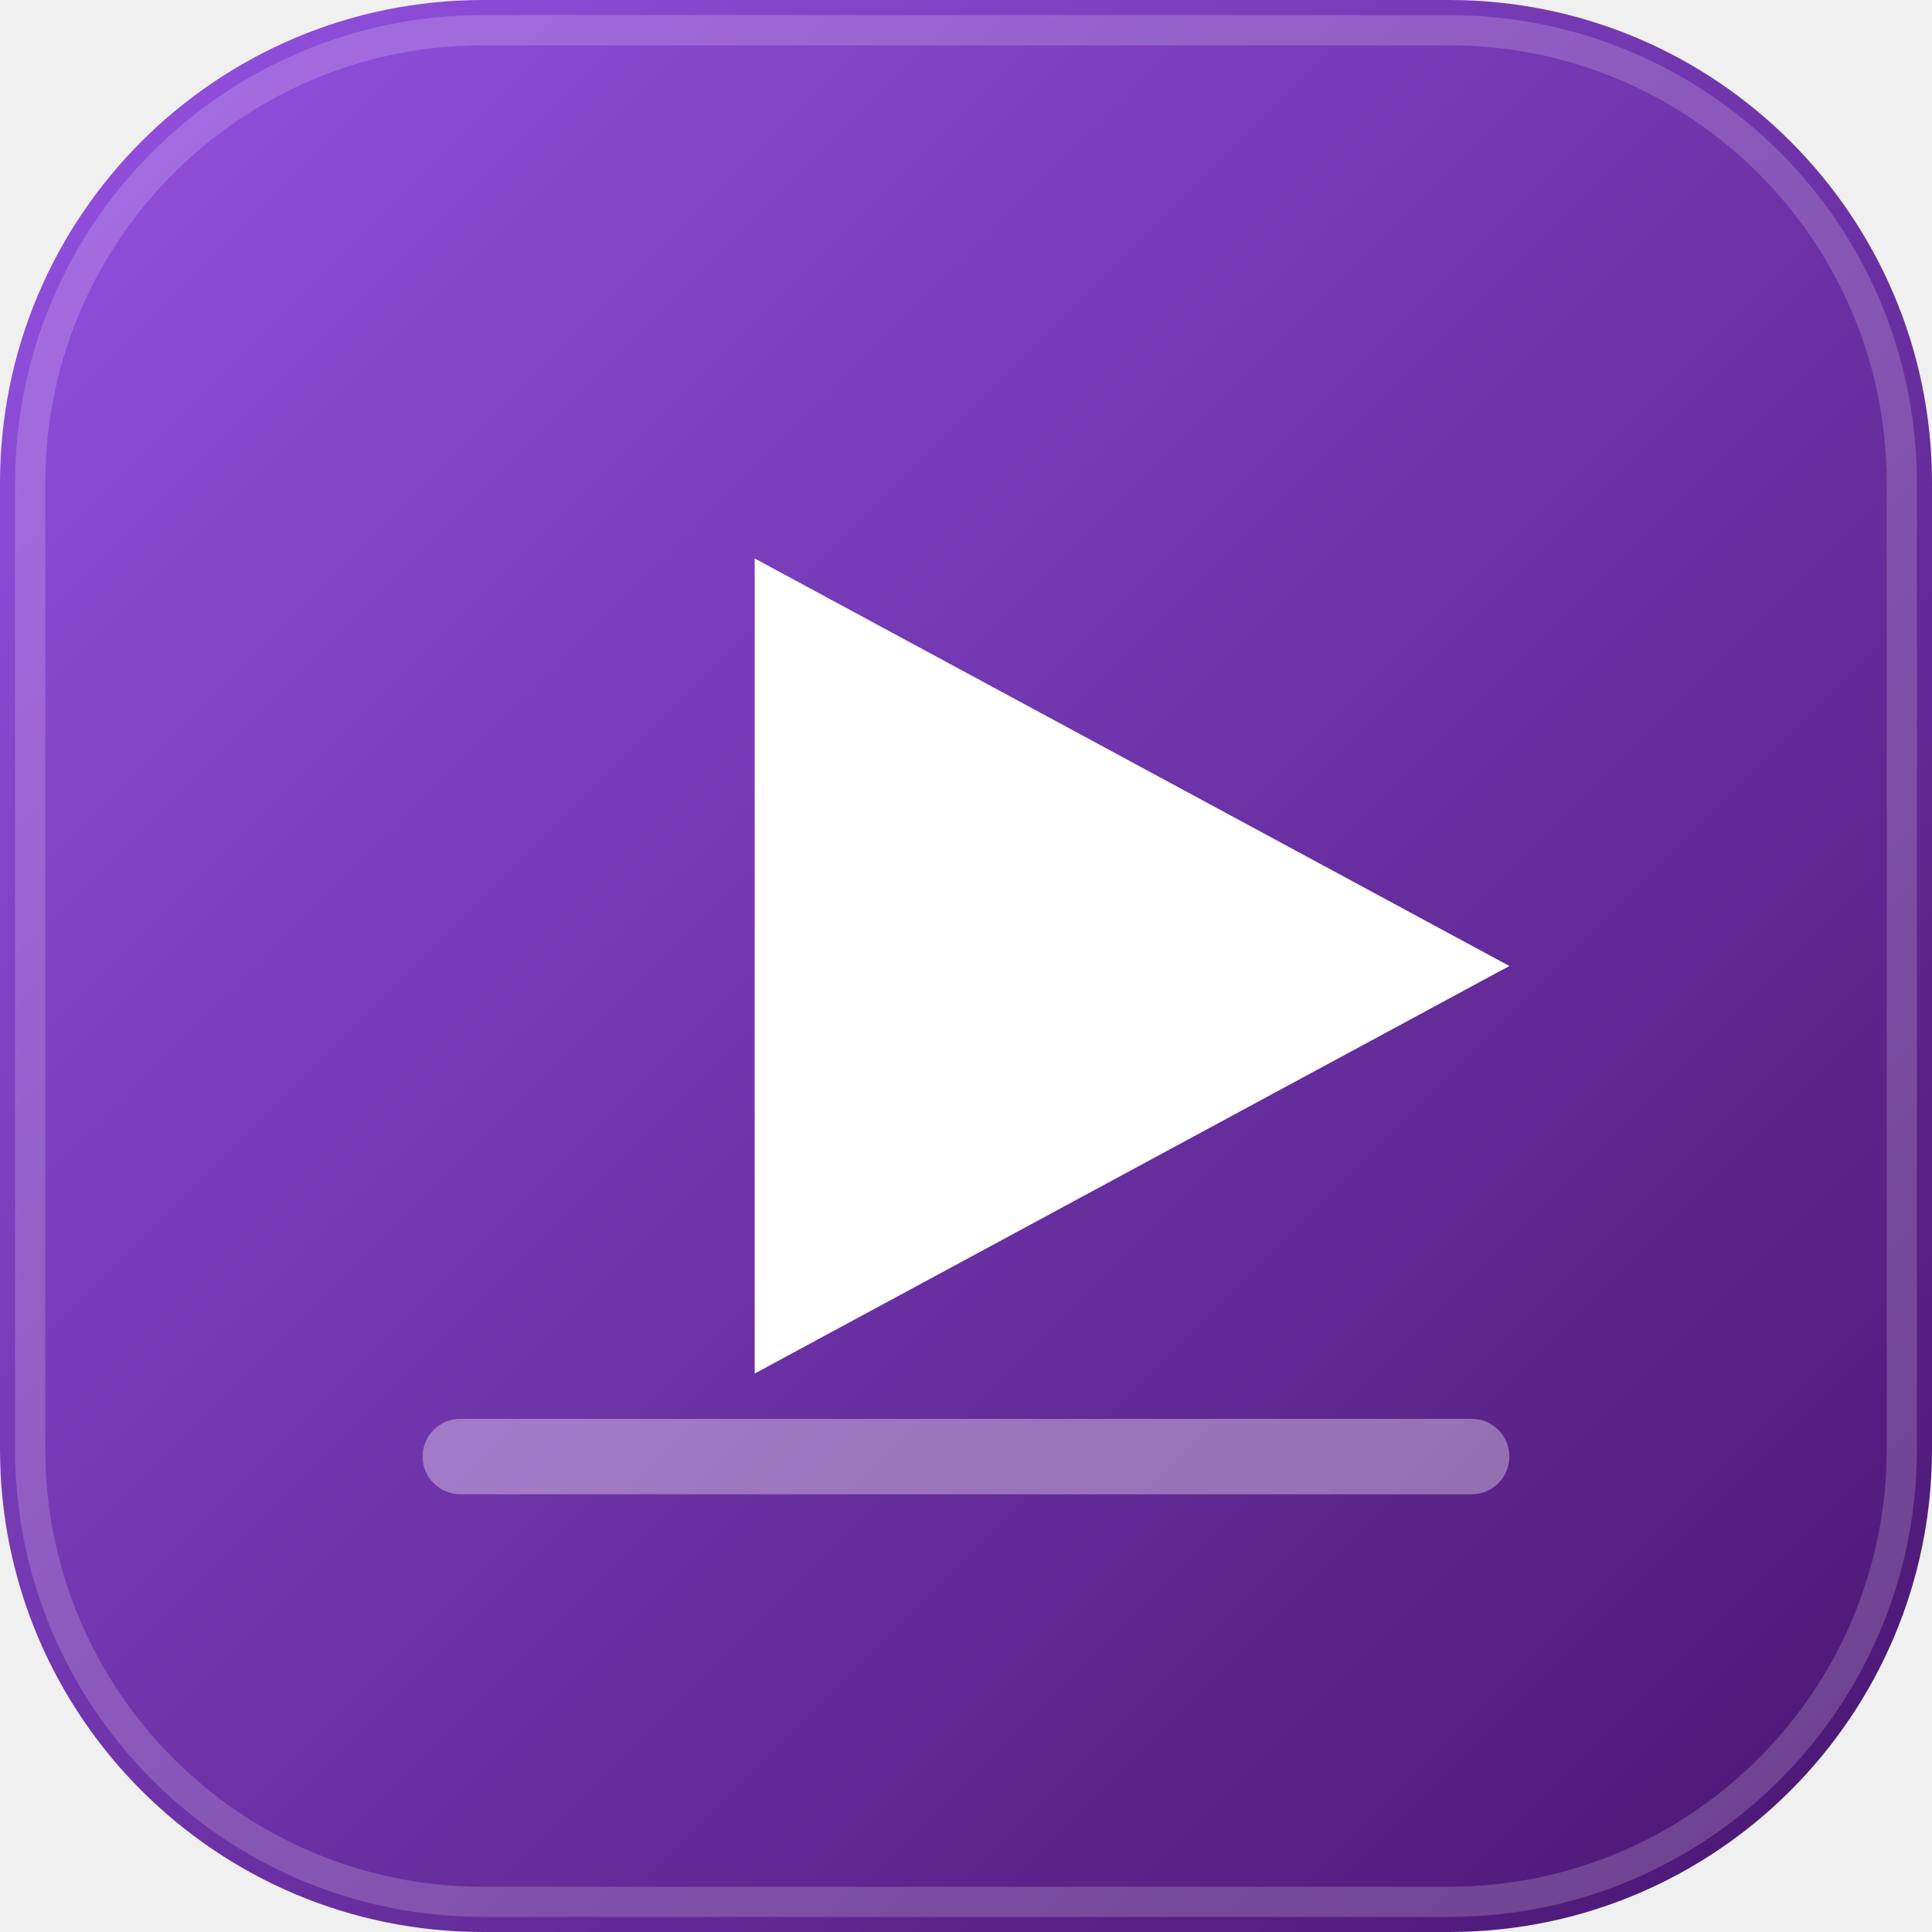
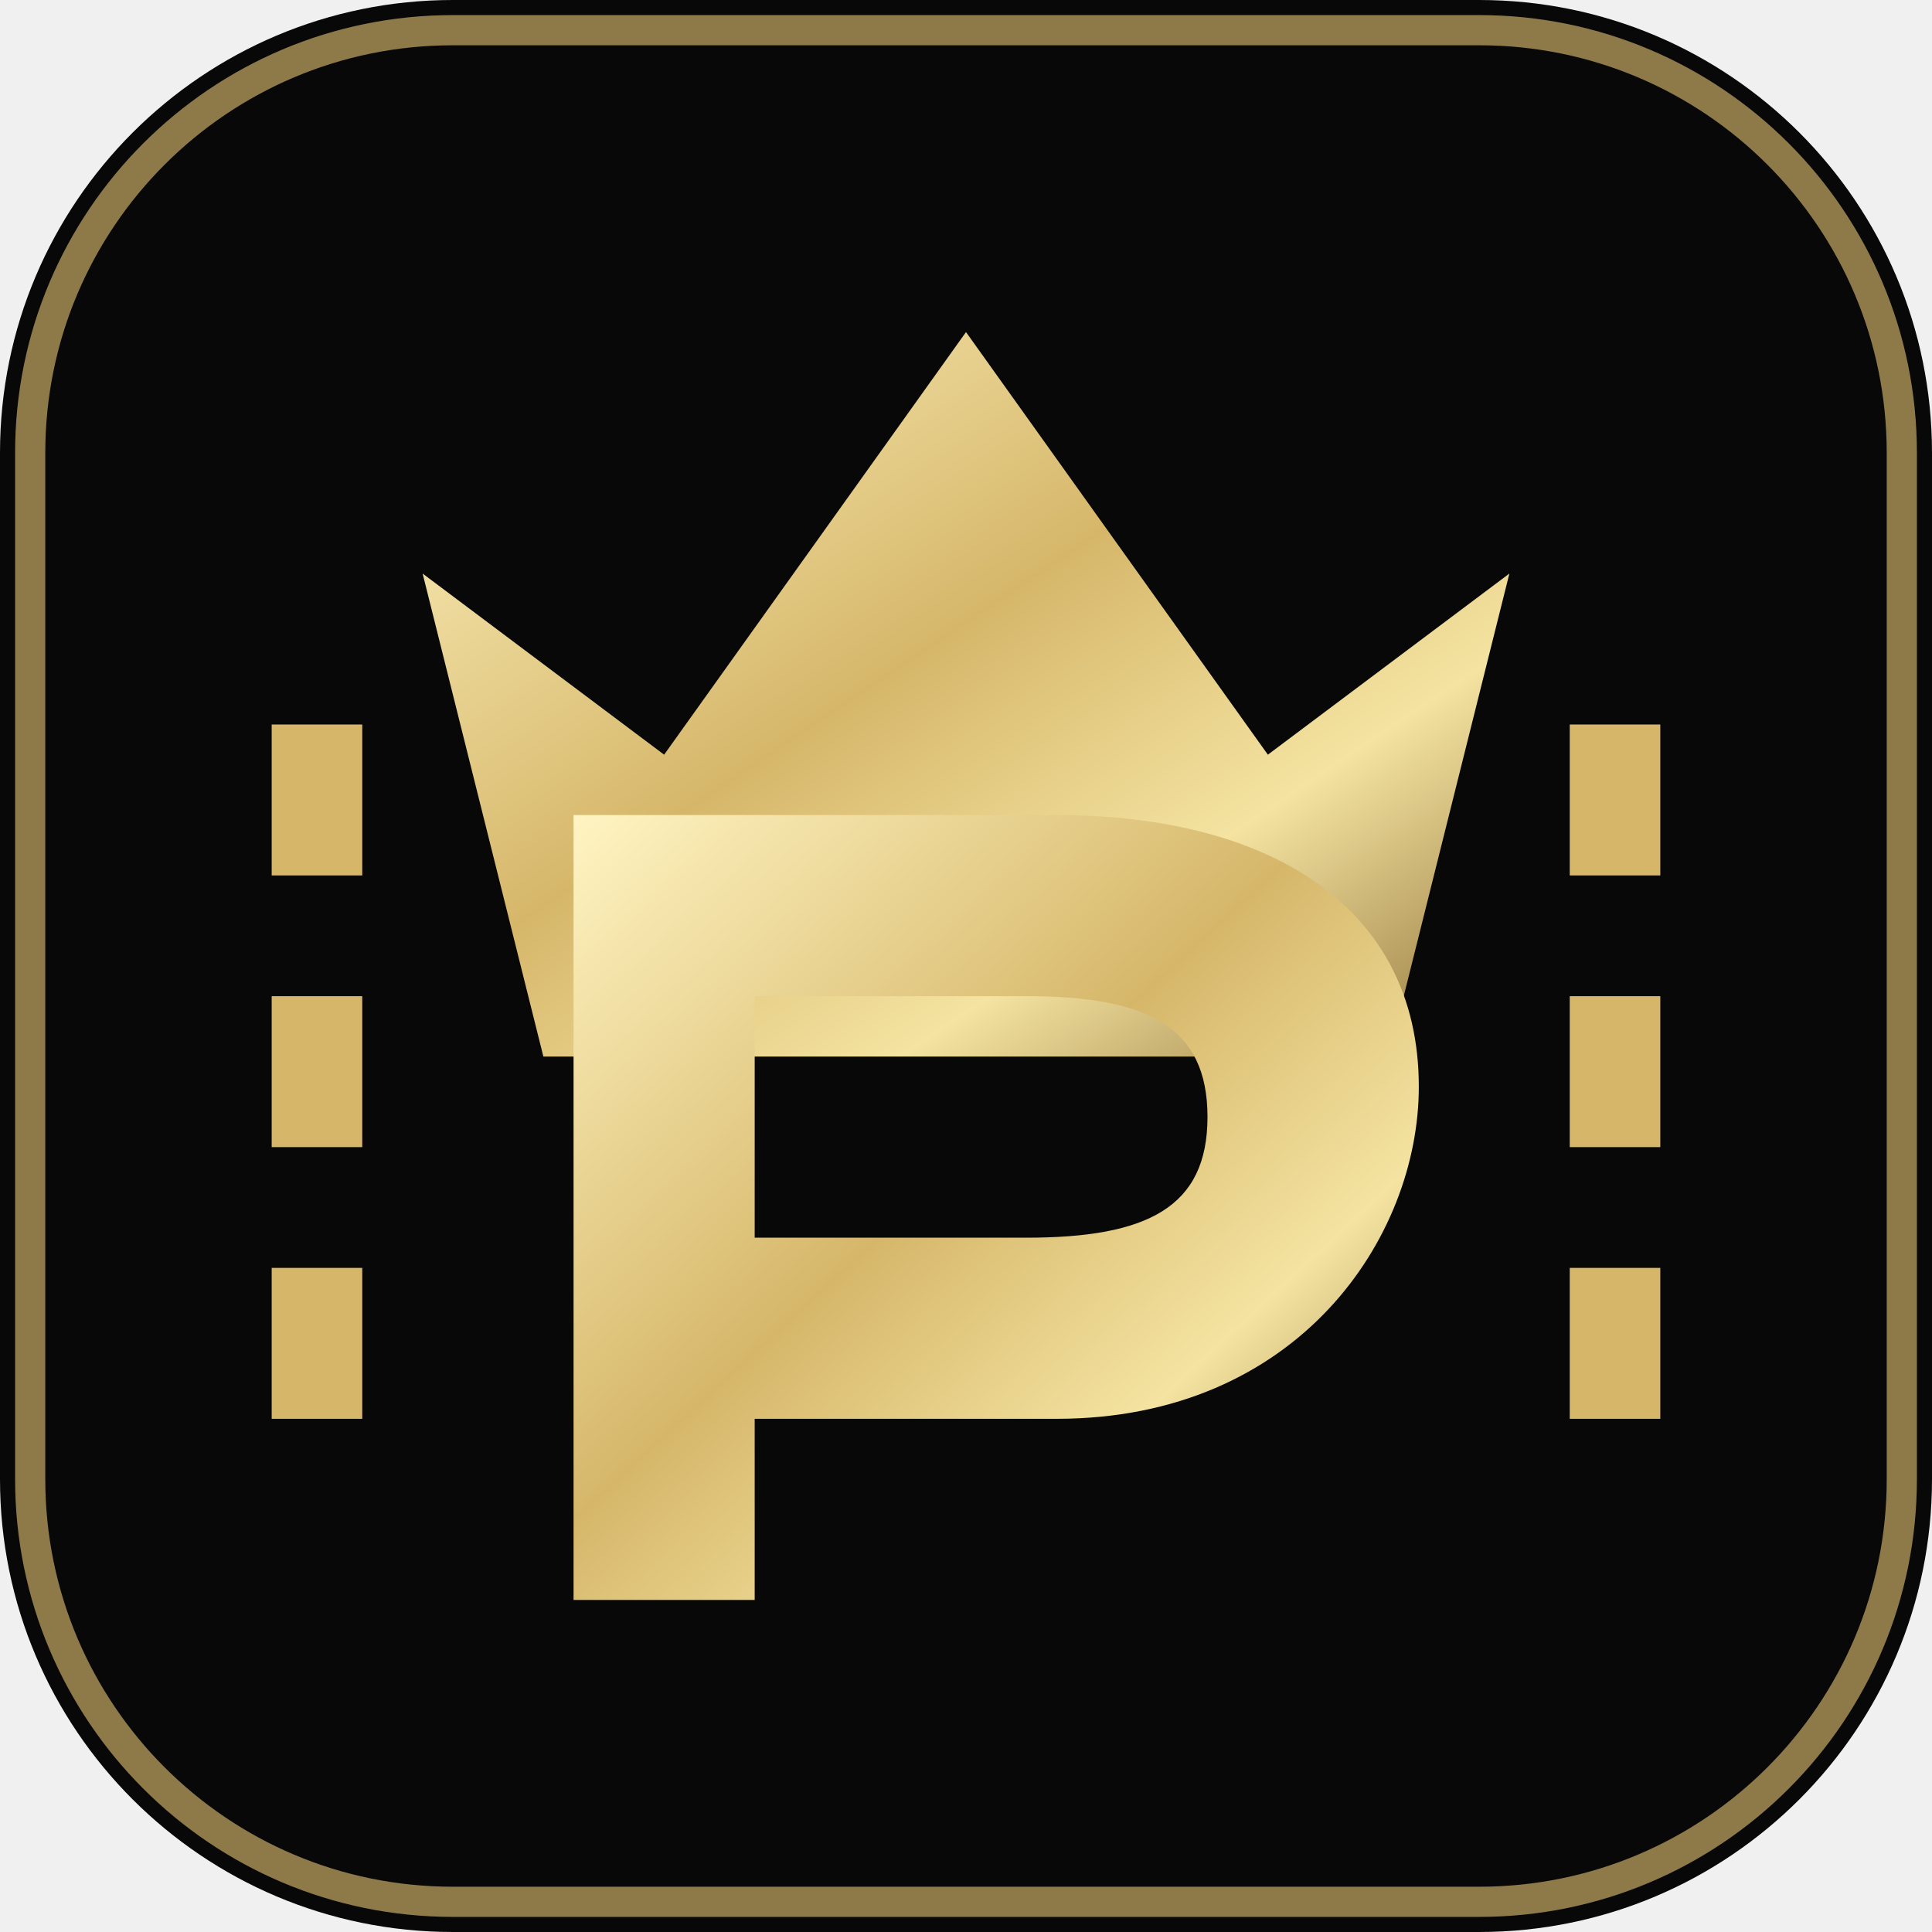
<svg xmlns="http://www.w3.org/2000/svg" viewBox="0 0 64 64" width="64" height="64">
  <defs>
-     <linearGradient id="pf" x1="0" y1="0" x2="1" y2="1">
-       <stop offset="0" stop-color="#9552e3" />
-       <stop offset="1" stop-color="#48156f" />
+     <linearGradient id="metal" x1="0" y1="0" x2="1" y2="1">
+       <stop offset="0" stop-color="#fff4c2" />
+       <stop offset=".45" stop-color="#d6b76a" />
+       <stop offset=".72" stop-color="#f4e3a1" />
+       <stop offset="1" stop-color="#8f7137" />
    </linearGradient>
  </defs>
-   <rect width="64" height="64" rx="16" fill="url(#pf)" />
-   <rect x="1" y="1" width="62" height="62" rx="15" fill="none" stroke="#ffffff" stroke-opacity="0.18" />
-   <path d="M25 18.5v27L50 32z" fill="#ffffff" />
-   <rect x="14" y="47" width="36" height="2.5" rx="1.25" fill="#ffffff" fill-opacity="0.35" />
+   <rect width="64" height="64" rx="15" fill="#080808" />
+   <rect x="1" y="1" width="62" height="62" rx="14" fill="none" stroke="#d6b76a" stroke-opacity=".65" />
+   <path d="M14 19 22 25 32 11 42 25 50 19 46 35H18Z" fill="url(#metal)" />
+   <path d="M19 39V53H25V47H35C43 47 47 41 47 36C47 30 42 27 35 27H19V39ZM25 33H34C38 33 40 34 40 37S38 41 34 41H25Z" fill="url(#metal)" fill-rule="evenodd" />
+   <g fill="#d6b76a">
+     <rect x="9" y="24" width="3" height="5" />
+     <rect x="9" y="33" width="3" height="5" />
+     <rect x="9" y="42" width="3" height="5" />
+     <rect x="52" y="24" width="3" height="5" />
+     <rect x="52" y="33" width="3" height="5" />
+     <rect x="52" y="42" width="3" height="5" />
+   </g>
</svg>
